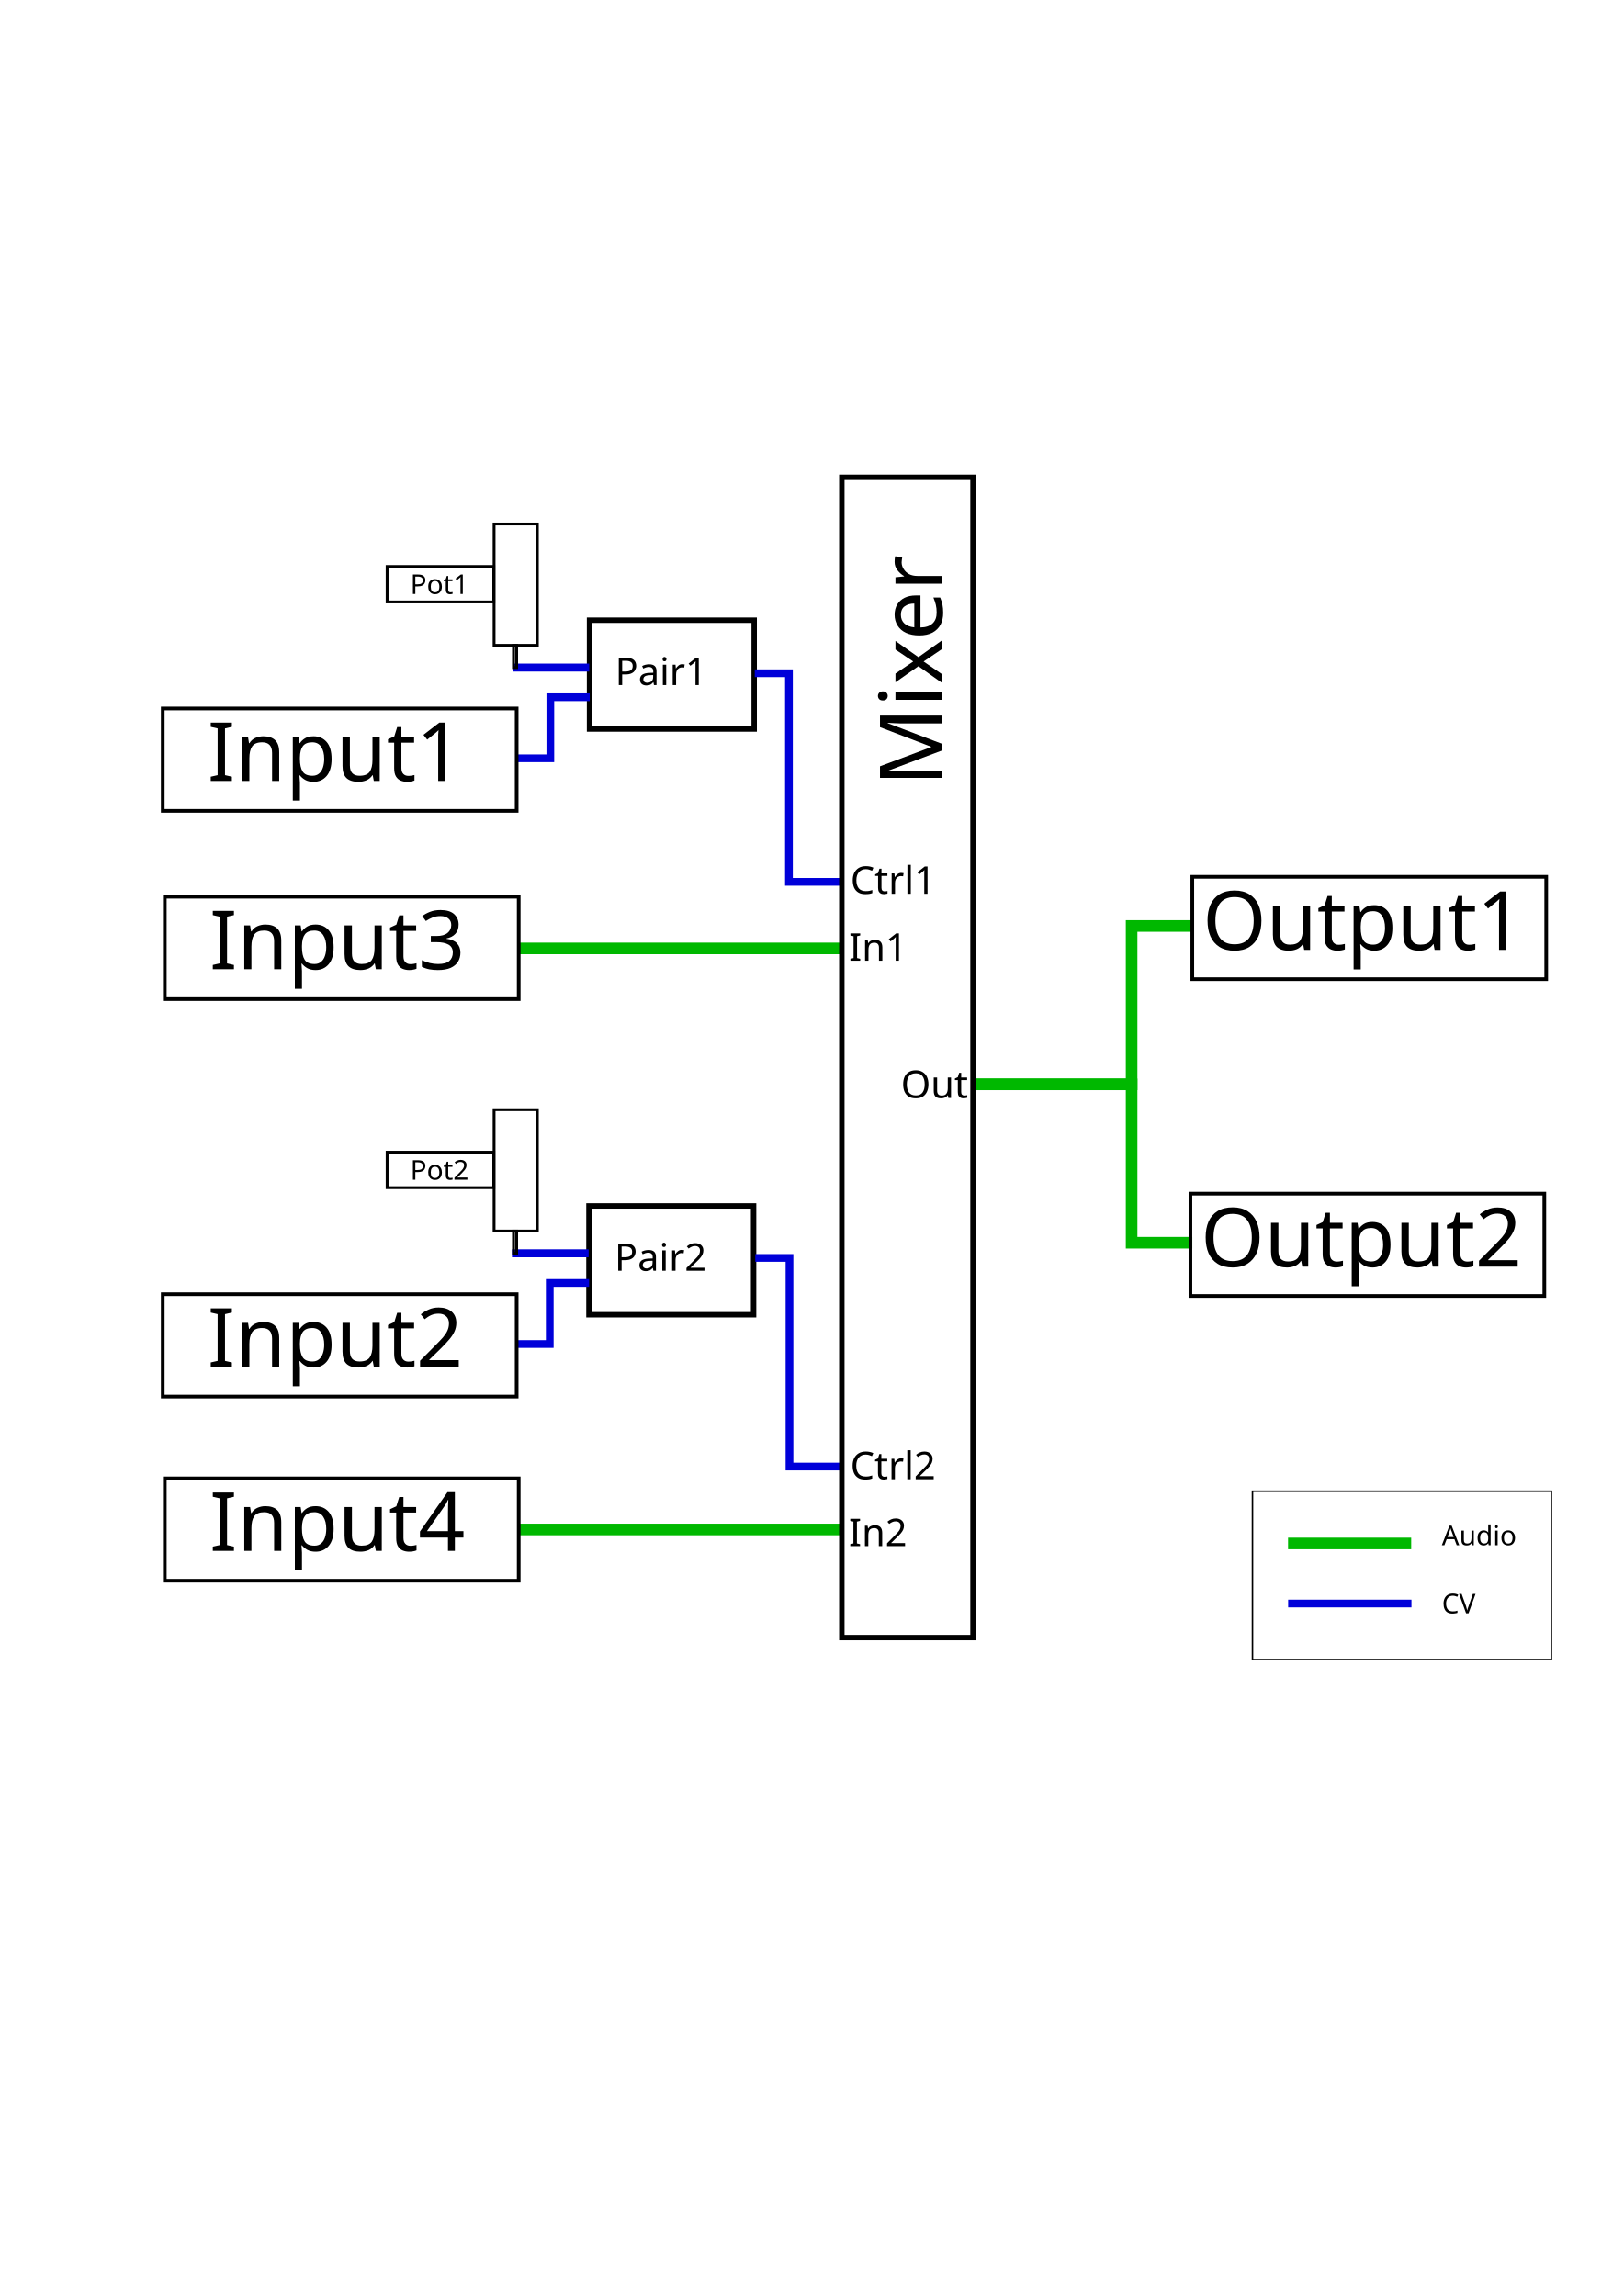
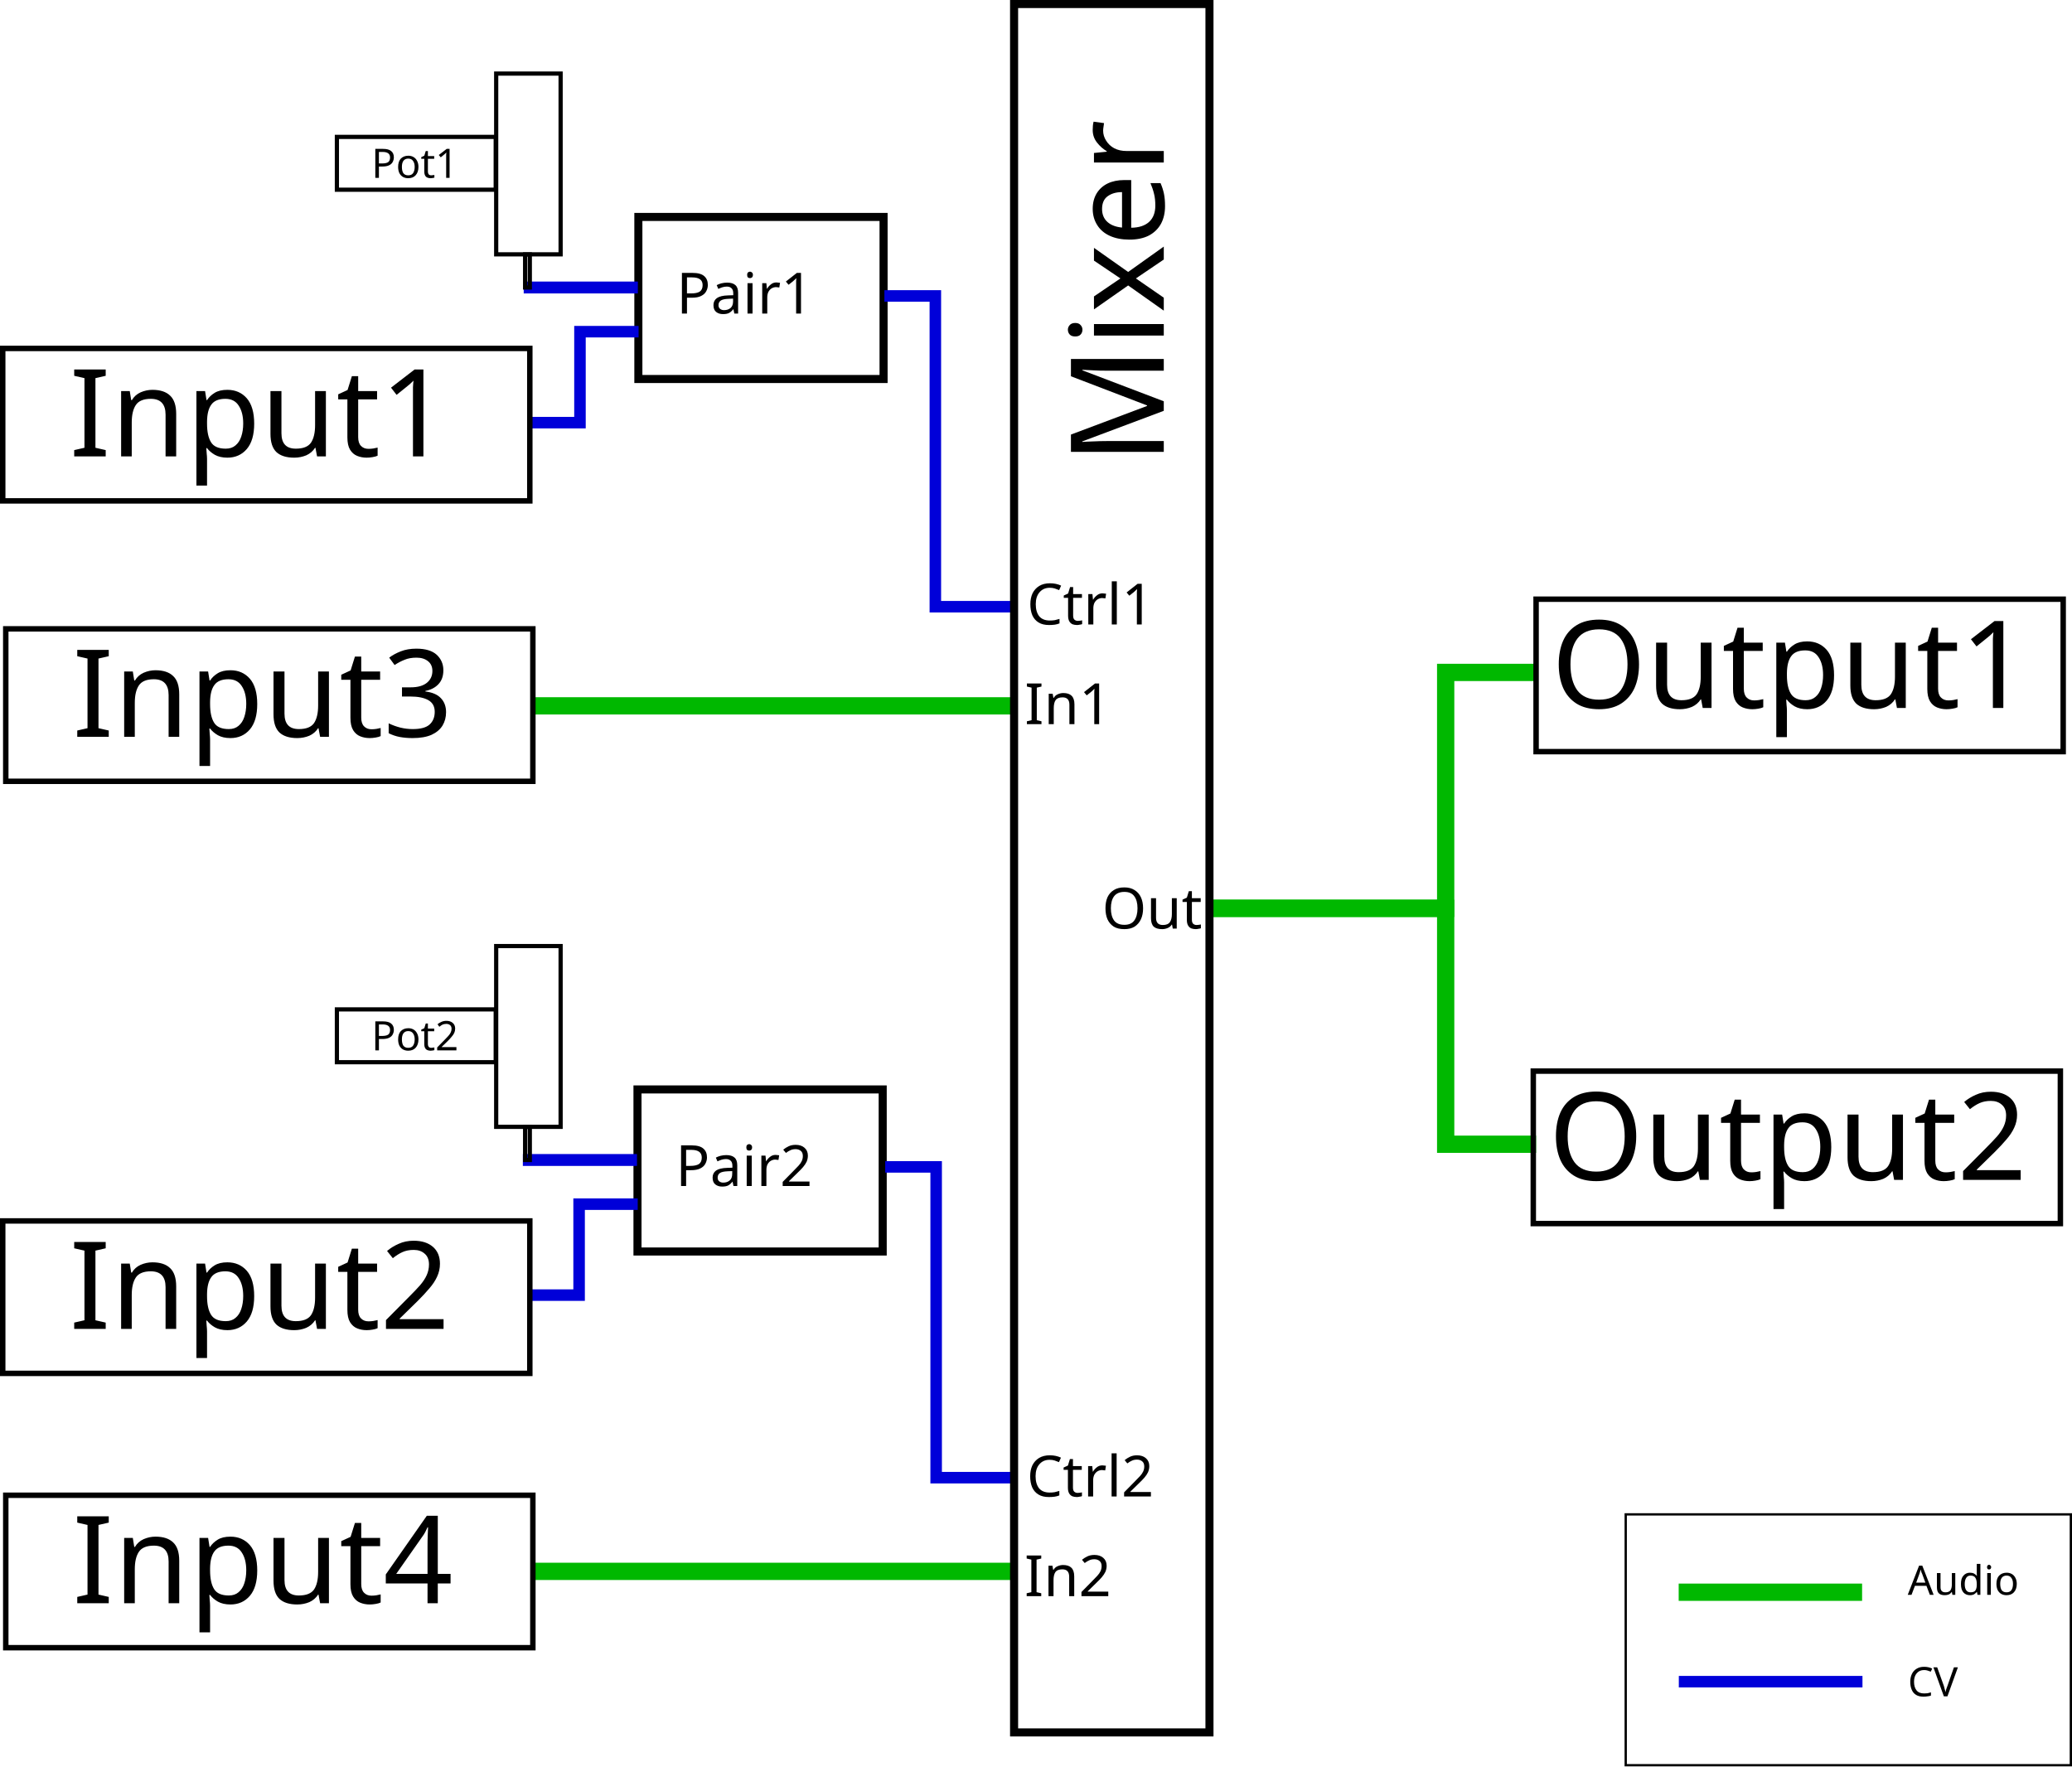
- <svg xmlns="http://www.w3.org/2000/svg" width="210mm" height="297mm" viewBox="0 0 210 297" version="1.1" id="svg8">
+ <svg xmlns="http://www.w3.org/2000/svg" width="179.933mm" height="153.392mm" viewBox="0 0 179.933 153.392" version="1.1" id="svg8">
  <defs id="defs2">
    </defs>
-   <g id="layer1">
+   <g id="layer1" transform="translate(-20.81236,-61.38708)">
    <path style="fill:none;stroke:#00b800;stroke-width:1.5;stroke-linecap:butt;stroke-linejoin:miter;stroke-miterlimit:4;stroke-dasharray:none;stroke-opacity:1" d="m 126.1,140.267 h 20.255 v 20.487 h 7.851" id="path1061" />
-     <path style="fill:none;stroke:#00b800;stroke-width:1.5;stroke-linecap:butt;stroke-linejoin:miter;stroke-opacity:1;stroke-miterlimit:4;stroke-dasharray:none" d="m 126.1,140.267 h 20.255 v -20.487 h 7.851" id="path1061-8" />
-     <path style="fill:none;stroke:#00b800;stroke-width:1.5;stroke-linecap:butt;stroke-linejoin:miter;stroke-opacity:1;stroke-miterlimit:4;stroke-dasharray:none" d="M 67.002,122.683 H 108.933" id="path1080" />
+     <path style="fill:none;stroke:#00b800;stroke-width:1.5;stroke-linecap:butt;stroke-linejoin:miter;stroke-miterlimit:4;stroke-dasharray:none;stroke-opacity:1" d="m 126.1,140.267 h 20.255 v -20.487 h 7.851" id="path1061-8" />
+     <path style="fill:none;stroke:#00b800;stroke-width:1.5;stroke-linecap:butt;stroke-linejoin:miter;stroke-miterlimit:4;stroke-dasharray:none;stroke-opacity:1" d="M 67.002,122.683 H 108.933" id="path1080" />
    <path style="fill:none;stroke:#00b800;stroke-width:1.5;stroke-linecap:butt;stroke-linejoin:miter;stroke-miterlimit:4;stroke-dasharray:none;stroke-opacity:1" d="m 67.035,197.845 h 41.201 v 0.002" id="path1082" />
    <rect style="fill:none;fill-opacity:1;stroke:#000000;stroke-width:0.7;stroke-miterlimit:4;stroke-dasharray:none;stroke-opacity:1" id="rect1084" width="21.294" height="14.074" x="76.172" y="155.994" />
    <text xml:space="preserve" style="font-size:4.939px;line-height:1.25;font-family:sans-serif;stroke-width:0.265" x="79.472" y="164.382" id="text1090">
      <tspan id="tspan1088" x="79.472" y="164.382" style="font-size:4.939px;stroke-width:0.265">Pair2</tspan>
    </text>
    <path style="fill:none;stroke:#0000d9;stroke-width:1.032;stroke-linecap:butt;stroke-linejoin:miter;stroke-miterlimit:4;stroke-dasharray:none;stroke-opacity:1" d="m 66.217,162.121 h 9.913" id="path1092" />
-     <path style="fill:none;stroke:#0000d9;stroke-width:1;stroke-linecap:butt;stroke-linejoin:miter;stroke-opacity:1;stroke-miterlimit:4;stroke-dasharray:none" d="m 66.893,173.856 h 4.209 v -7.899 h 5.091" id="path1094" />
+     <path style="fill:none;stroke:#0000d9;stroke-width:1;stroke-linecap:butt;stroke-linejoin:miter;stroke-miterlimit:4;stroke-dasharray:none;stroke-opacity:1" d="m 66.893,173.856 h 4.209 v -7.899 h 5.091" id="path1094" />
    <rect style="fill:none;fill-opacity:1;stroke:#000000;stroke-width:0.7;stroke-miterlimit:4;stroke-dasharray:none;stroke-opacity:1" id="rect1084-8" width="21.294" height="14.074" x="76.248" y="80.226" />
    <text xml:space="preserve" style="font-size:4.939px;line-height:1.25;font-family:sans-serif;stroke-width:0.265" x="79.548" y="88.615" id="text1090-5">
      <tspan id="tspan1088-3" x="79.548" y="88.615" style="font-size:4.939px;stroke-width:0.265">Pair1</tspan>
    </text>
    <path style="fill:none;stroke:#0000d9;stroke-width:1.032;stroke-linecap:butt;stroke-linejoin:miter;stroke-miterlimit:4;stroke-dasharray:none;stroke-opacity:1" d="m 66.292,86.353 h 9.913" id="path1092-6" />
    <path style="fill:none;stroke:#0000d9;stroke-width:1;stroke-linecap:butt;stroke-linejoin:miter;stroke-miterlimit:4;stroke-dasharray:none;stroke-opacity:1" d="m 66.968,98.089 h 4.209 v -7.899 h 5.091" id="path1094-1" />
-     <path style="fill:none;stroke:#0000d9;stroke-width:1;stroke-linecap:butt;stroke-linejoin:miter;stroke-opacity:1;stroke-miterlimit:4;stroke-dasharray:none" d="m 97.683,162.72 h 4.425 v 26.988 h 6.648" id="path1123" />
+     <path style="fill:none;stroke:#0000d9;stroke-width:1;stroke-linecap:butt;stroke-linejoin:miter;stroke-miterlimit:4;stroke-dasharray:none;stroke-opacity:1" d="m 97.683,162.72 h 4.425 v 26.988 h 6.648" id="path1123" />
    <path style="fill:none;stroke:#0000d9;stroke-width:1;stroke-linecap:butt;stroke-linejoin:miter;stroke-miterlimit:4;stroke-dasharray:none;stroke-opacity:1" d="m 97.613,87.086 h 4.425 v 26.988 h 6.648" id="path1123-9" />
    <text xml:space="preserve" style="font-size:11.289px;line-height:1.25;font-family:sans-serif;stroke-width:0.265" x="-101.719" y="121.878" id="text1142" transform="rotate(-90)">
      <tspan id="tspan1140" x="-101.719" y="121.878" style="font-size:11.289px;stroke-width:0.265">Mixer</tspan>
    </text>
    <text xml:space="preserve" style="font-size:3.528px;line-height:1.25;font-family:sans-serif;stroke-width:0.265" x="109.787" y="124.271" id="text1146">
      <tspan id="tspan1144" x="109.787" y="124.271" style="font-size:4.939px;stroke-width:0.265">In1</tspan>
    </text>
    <text xml:space="preserve" style="font-size:3.528px;line-height:1.25;font-family:sans-serif;stroke-width:0.265" x="116.516" y="142.028" id="text1146-5">
      <tspan id="tspan1144-9" x="116.516" y="142.028" style="font-size:4.939px;stroke-width:0.265">Out</tspan>
    </text>
    <text xml:space="preserve" style="font-size:3.528px;line-height:1.25;font-family:sans-serif;stroke-width:0.265" x="109.994" y="115.617" id="text1146-53">
      <tspan id="tspan1144-6" x="109.994" y="115.617" style="font-size:4.939px;stroke-width:0.265">Ctrl1</tspan>
    </text>
    <text xml:space="preserve" style="font-size:3.528px;line-height:1.25;font-family:sans-serif;stroke-width:0.265" x="109.767" y="199.995" id="text1146-9">
      <tspan id="tspan1144-4" x="109.767" y="199.995" style="font-size:4.939px;stroke-width:0.265">In2</tspan>
    </text>
    <text xml:space="preserve" style="font-size:3.528px;line-height:1.25;font-family:sans-serif;stroke-width:0.265" x="109.975" y="191.341" id="text1146-53-7">
      <tspan id="tspan1144-6-9" x="109.975" y="191.341" style="font-size:4.939px;stroke-width:0.265">Ctrl2</tspan>
    </text>
    <path style="fill:none;stroke:#00b800;stroke-width:1.5;stroke-linecap:butt;stroke-linejoin:miter;stroke-miterlimit:4;stroke-dasharray:none;stroke-opacity:1" d="m 166.59,199.656 h 15.177 v 0.003" id="path1082-9" />
    <text xml:space="preserve" style="font-size:3.528px;line-height:1.25;font-family:sans-serif;stroke-width:0.265" x="186.479" y="199.879" id="text1233">
      <tspan id="tspan1231" x="186.479" y="199.879" style="stroke-width:0.265">Audio</tspan>
      <tspan x="186.479" y="204.289" style="stroke-width:0.265" id="tspan1235" />
      <tspan x="186.479" y="208.699" style="stroke-width:0.265" id="tspan1237">CV</tspan>
    </text>
    <path style="fill:none;stroke:#0000d9;stroke-width:1;stroke-linecap:butt;stroke-linejoin:miter;stroke-miterlimit:4;stroke-dasharray:none;stroke-opacity:1" d="M 166.602,207.424 H 182.55" id="path1092-2" />
    <rect style="fill:none;fill-opacity:1;stroke:#000000;stroke-width:0.2;stroke-miterlimit:4;stroke-dasharray:none;stroke-opacity:1" id="rect1254" width="38.656" height="21.783" x="161.99" y="192.896" />
    <rect style="fill:none;fill-opacity:1;stroke:#000000;stroke-width:0.7;stroke-miterlimit:4;stroke-dasharray:none;stroke-opacity:1" id="rect1059" width="16.967" height="150.094" x="108.876" y="61.737" />
    <g id="g857-5" transform="translate(12.61909,99.43913)">
      <text xml:space="preserve" style="font-style:normal;font-weight:normal;font-size:10.583px;line-height:1.25;font-family:sans-serif;fill:#000000;fill-opacity:1;stroke:none;stroke-width:0.365;stroke-miterlimit:4;stroke-dasharray:none;stroke-opacity:1" x="14.481" y="101.172" id="text837-7">
        <tspan id="tspan835-9" x="14.481" y="101.172" style="fill:#000000;fill-opacity:1;stroke:none;stroke-width:0.365;stroke-miterlimit:4;stroke-dasharray:none;stroke-opacity:1">Input4</tspan>
      </text>
      <rect style="fill:none;fill-opacity:1;stroke:#000000;stroke-width:0.473;stroke-miterlimit:4;stroke-dasharray:none;stroke-opacity:1" id="rect839-9" width="45.773" height="13.239" x="8.694" y="91.796" />
    </g>
    <g id="g988" transform="translate(9.508157,60.78504)">
      <g id="g857-3" transform="translate(2.846263,14.83182)">
        <text xml:space="preserve" style="font-style:normal;font-weight:normal;font-size:10.583px;line-height:1.25;font-family:sans-serif;fill:#000000;fill-opacity:1;stroke:none;stroke-width:0.365;stroke-miterlimit:4;stroke-dasharray:none;stroke-opacity:1" x="14.481" y="101.172" id="text837-5">
          <tspan id="tspan835-8" x="14.481" y="101.172" style="fill:#000000;fill-opacity:1;stroke:none;stroke-width:0.365;stroke-miterlimit:4;stroke-dasharray:none;stroke-opacity:1">Input2</tspan>
        </text>
        <rect style="fill:none;fill-opacity:1;stroke:#000000;stroke-width:0.473;stroke-miterlimit:4;stroke-dasharray:none;stroke-opacity:1" id="rect839-6" width="45.773" height="13.239" x="8.694" y="91.796" />
      </g>
      <g id="g898-6" transform="translate(29.26022,70.53272)">
        <rect style="fill:none;fill-opacity:1;stroke:#000000;stroke-width:0.365;stroke-miterlimit:4;stroke-dasharray:none;stroke-opacity:1" id="rect883-6" width="5.595" height="15.698" x="25.133" y="12.226" />
        <rect style="fill:none;fill-opacity:1;stroke:#000000;stroke-width:0.365;stroke-miterlimit:4;stroke-dasharray:none;stroke-opacity:1" id="rect885-6" width="13.792" height="4.587" x="11.3" y="17.725" />
        <rect style="fill:none;fill-opacity:1;stroke:#000000;stroke-width:0.365;stroke-miterlimit:4;stroke-dasharray:none;stroke-opacity:1" id="rect887-4" width="0.41" height="2.871" x="27.644" y="27.932" />
        <text xml:space="preserve" style="font-size:3.528px;line-height:1.25;font-family:sans-serif;stroke-width:0.265" x="14.292" y="21.28" id="text891-1">
          <tspan id="tspan889-9" x="14.292" y="21.28" style="stroke-width:0.265">Pot2</tspan>
        </text>
      </g>
    </g>
    <g id="g857-7" transform="translate(12.61909,24.20082)">
      <text xml:space="preserve" style="font-style:normal;font-weight:normal;font-size:10.583px;line-height:1.25;font-family:sans-serif;fill:#000000;fill-opacity:1;stroke:none;stroke-width:0.365;stroke-miterlimit:4;stroke-dasharray:none;stroke-opacity:1" x="14.481" y="101.172" id="text837-2">
        <tspan id="tspan835-4" x="14.481" y="101.172" style="fill:#000000;fill-opacity:1;stroke:none;stroke-width:0.365;stroke-miterlimit:4;stroke-dasharray:none;stroke-opacity:1">Input3</tspan>
      </text>
      <rect style="fill:none;fill-opacity:1;stroke:#000000;stroke-width:0.473;stroke-miterlimit:4;stroke-dasharray:none;stroke-opacity:1" id="rect839-8" width="45.773" height="13.239" x="8.694" y="91.796" />
    </g>
    <g id="g976" transform="translate(11.35998,57.39708)">
      <g id="g857" transform="translate(0.9944403,-57.5477)">
        <text xml:space="preserve" style="font-style:normal;font-weight:normal;font-size:10.583px;line-height:1.25;font-family:sans-serif;fill:#000000;fill-opacity:1;stroke:none;stroke-width:0.365;stroke-miterlimit:4;stroke-dasharray:none;stroke-opacity:1" x="14.481" y="101.172" id="text837">
          <tspan id="tspan835" x="14.481" y="101.172" style="fill:#000000;fill-opacity:1;stroke:none;stroke-width:0.365;stroke-miterlimit:4;stroke-dasharray:none;stroke-opacity:1">Input1</tspan>
        </text>
        <rect style="fill:none;fill-opacity:1;stroke:#000000;stroke-width:0.473;stroke-miterlimit:4;stroke-dasharray:none;stroke-opacity:1" id="rect839" width="45.773" height="13.239" x="8.694" y="91.796" />
      </g>
      <g id="g898" transform="translate(27.4084,-1.846798)">
        <rect style="fill:none;fill-opacity:1;stroke:#000000;stroke-width:0.365;stroke-miterlimit:4;stroke-dasharray:none;stroke-opacity:1" id="rect883" width="5.595" height="15.698" x="25.133" y="12.226" />
        <rect style="fill:none;fill-opacity:1;stroke:#000000;stroke-width:0.365;stroke-miterlimit:4;stroke-dasharray:none;stroke-opacity:1" id="rect885" width="13.792" height="4.587" x="11.3" y="17.725" />
        <rect style="fill:none;fill-opacity:1;stroke:#000000;stroke-width:0.365;stroke-miterlimit:4;stroke-dasharray:none;stroke-opacity:1" id="rect887" width="0.41" height="2.871" x="27.644" y="27.932" />
        <text xml:space="preserve" style="font-size:3.528px;line-height:1.25;font-family:sans-serif;stroke-width:0.265" x="14.292" y="21.28" id="text891">
          <tspan id="tspan889" x="14.292" y="21.28" style="stroke-width:0.265">Pot1</tspan>
        </text>
      </g>
    </g>
    <g id="g1025" transform="translate(145.5124,21.62478)">
      <text xml:space="preserve" style="font-style:normal;font-weight:normal;font-size:10.583px;line-height:1.25;font-family:sans-serif;fill:#000000;fill-opacity:1;stroke:none;stroke-width:0.365;stroke-miterlimit:4;stroke-dasharray:none;stroke-opacity:1" x="10.024" y="101.242" id="text837-2-1">
        <tspan id="tspan835-4-5" x="10.024" y="101.242" style="fill:#000000;fill-opacity:1;stroke:none;stroke-width:0.365;stroke-miterlimit:4;stroke-dasharray:none;stroke-opacity:1">Output1</tspan>
      </text>
      <rect style="fill:none;fill-opacity:1;stroke:#000000;stroke-width:0.473;stroke-miterlimit:4;stroke-dasharray:none;stroke-opacity:1" id="rect839-8-0" width="45.773" height="13.239" x="8.694" y="91.796" />
    </g>
    <g id="g1025-0" transform="translate(145.2688,62.60728)">
      <text xml:space="preserve" style="font-style:normal;font-weight:normal;font-size:10.583px;line-height:1.25;font-family:sans-serif;fill:#000000;fill-opacity:1;stroke:none;stroke-width:0.365;stroke-miterlimit:4;stroke-dasharray:none;stroke-opacity:1" x="10.024" y="101.242" id="text837-2-1-0">
        <tspan id="tspan835-4-5-7" x="10.024" y="101.242" style="fill:#000000;fill-opacity:1;stroke:none;stroke-width:0.365;stroke-miterlimit:4;stroke-dasharray:none;stroke-opacity:1">Output2</tspan>
      </text>
      <rect style="fill:none;fill-opacity:1;stroke:#000000;stroke-width:0.473;stroke-miterlimit:4;stroke-dasharray:none;stroke-opacity:1" id="rect839-8-0-2" width="45.773" height="13.239" x="8.694" y="91.796" />
    </g>
  </g>
</svg>
